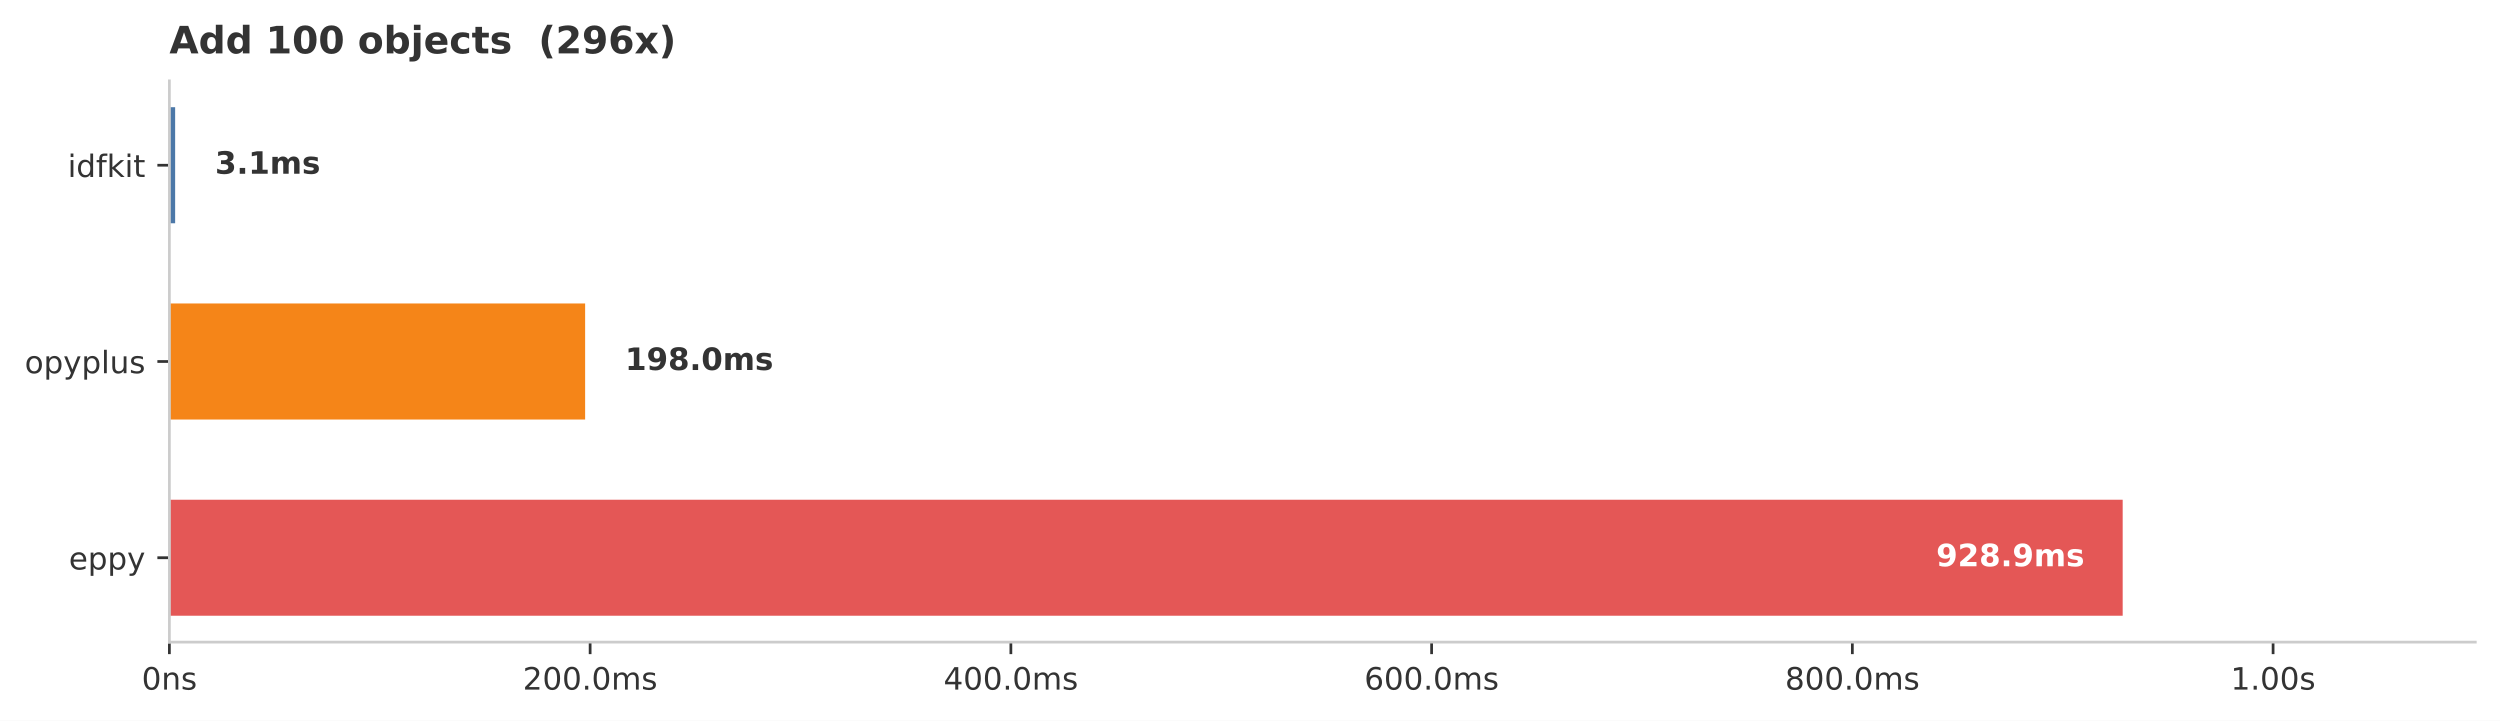
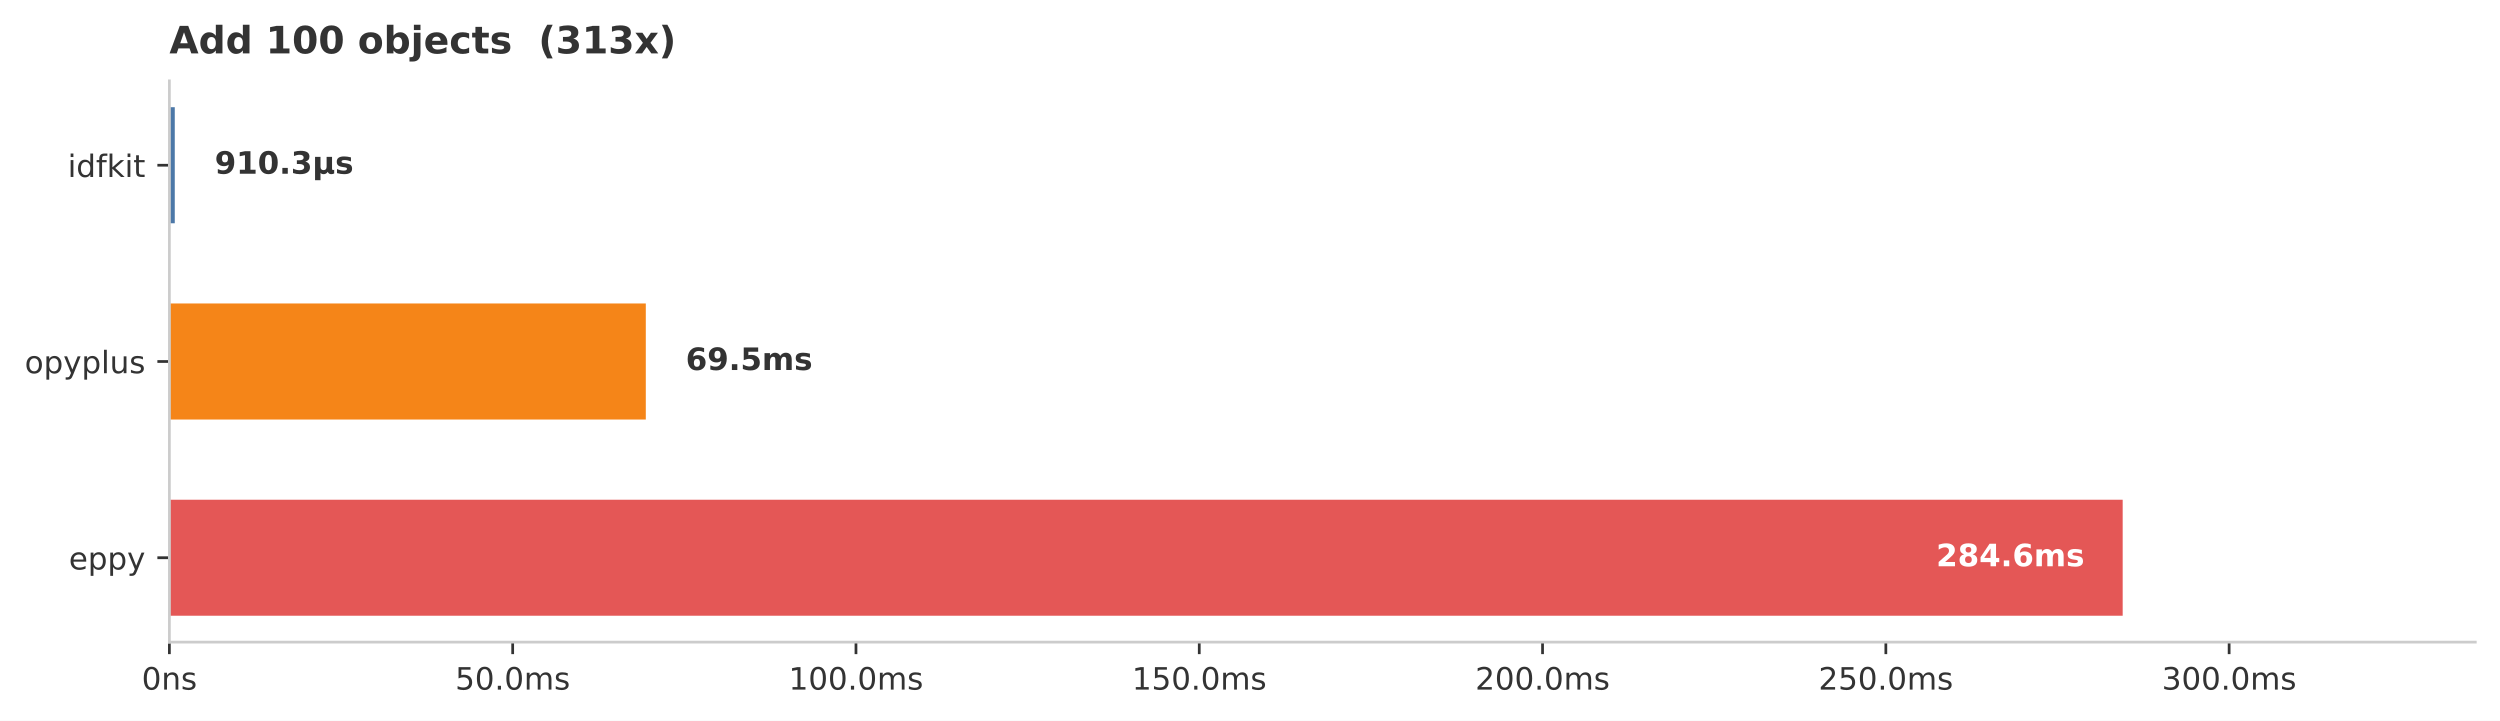
<svg xmlns="http://www.w3.org/2000/svg" xmlns:xlink="http://www.w3.org/1999/xlink" width="728.4pt" height="210pt" viewBox="0 0 728.4 210" version="1.1">
  <defs>
    <style type="text/css">*{stroke-linejoin: round; stroke-linecap: butt}</style>
  </defs>
  <g id="figure_1">
    <g id="patch_1">
      <path d="M 0 210 L 728.4 210 L 728.4 -0 L 0 -0 z " style="fill: #ffffff" />
    </g>
    <g id="axes_1">
      <g id="patch_2">
        <path d="M 49.353 187.089 L 721.2 187.089 L 721.2 23.558 L 49.353 23.558 z " style="fill: #ffffff" />
      </g>
      <g id="patch_3">
-         <path d="M 49.353 30.992 L 51.279 30.992 L 51.279 65.299 L 49.353 65.299 z " clip-path="url(#p7fd5e115a8)" style="fill: #4c78a8; stroke: #ffffff; stroke-width: 0.5; stroke-linejoin: miter" />
+         <path d="M 49.353 30.992 L 51.174 30.992 L 51.174 65.299 L 49.353 65.299 z " clip-path="url(#p7561e2d37f)" style="fill: #4c78a8; stroke: #ffffff; stroke-width: 0.5; stroke-linejoin: miter" />
      </g>
      <g id="patch_4">
-         <path d="M 49.353 88.17 L 170.733 88.17 L 170.733 122.477 L 49.353 122.477 z " clip-path="url(#p7fd5e115a8)" style="fill: #f58518; stroke: #ffffff; stroke-width: 0.5; stroke-linejoin: miter" />
+         <path d="M 49.353 88.17 L 188.412 88.17 L 188.412 122.477 L 49.353 122.477 z " clip-path="url(#p7561e2d37f)" style="fill: #f58518; stroke: #ffffff; stroke-width: 0.5; stroke-linejoin: miter" />
      </g>
      <g id="patch_5">
-         <path d="M 49.353 145.349 L 618.715 145.349 L 618.715 179.656 L 49.353 179.656 z " clip-path="url(#p7fd5e115a8)" style="fill: #e45756; stroke: #ffffff; stroke-width: 0.5; stroke-linejoin: miter" />
+         <path d="M 49.353 145.349 L 618.715 145.349 L 618.715 179.656 L 49.353 179.656 z " clip-path="url(#p7561e2d37f)" style="fill: #e45756; stroke: #ffffff; stroke-width: 0.5; stroke-linejoin: miter" />
      </g>
      <g id="matplotlib.axis_1">
        <g id="xtick_1">
          <g id="line2d_1">
            <defs>
-               <path id="m46d223fe60" d="M 0 0 L 0 3.5 " style="stroke: #333333; stroke-width: 0.8" />
+               <path id="m8b4f2bed5d" d="M 0 0 L 0 3.5 " style="stroke: #333333; stroke-width: 0.8" />
            </defs>
            <g>
-               <use xlink:href="#m46d223fe60" x="49.353" y="187.089" style="fill: #333333; stroke: #333333; stroke-width: 0.8" />
+               <use xlink:href="#m8b4f2bed5d" x="49.353" y="187.089" style="fill: #333333; stroke: #333333; stroke-width: 0.8" />
            </g>
          </g>
          <g id="text_1">
            <g style="fill: #333333" transform="translate(41.29422 200.9278) scale(0.09 -0.09)">
              <defs>
                <path id="DejaVuSans-30" d="M 2034 4250 Q 1547 4250 1301 3770 Q 1056 3291 1056 2328 Q 1056 1369 1301 889 Q 1547 409 2034 409 Q 2525 409 2770 889 Q 3016 1369 3016 2328 Q 3016 3291 2770 3770 Q 2525 4250 2034 4250 z M 2034 4750 Q 2819 4750 3233 4129 Q 3647 3509 3647 2328 Q 3647 1150 3233 529 Q 2819 -91 2034 -91 Q 1250 -91 836 529 Q 422 1150 422 2328 Q 422 3509 836 4129 Q 1250 4750 2034 4750 z " transform="scale(0.015625)" />
                <path id="DejaVuSans-6e" d="M 3513 2113 L 3513 0 L 2938 0 L 2938 2094 Q 2938 2591 2744 2837 Q 2550 3084 2163 3084 Q 1697 3084 1428 2787 Q 1159 2491 1159 1978 L 1159 0 L 581 0 L 581 3500 L 1159 3500 L 1159 2956 Q 1366 3272 1645 3428 Q 1925 3584 2291 3584 Q 2894 3584 3203 3211 Q 3513 2838 3513 2113 z " transform="scale(0.015625)" />
                <path id="DejaVuSans-73" d="M 2834 3397 L 2834 2853 Q 2591 2978 2328 3040 Q 2066 3103 1784 3103 Q 1356 3103 1142 2972 Q 928 2841 928 2578 Q 928 2378 1081 2264 Q 1234 2150 1697 2047 L 1894 2003 Q 2506 1872 2764 1633 Q 3022 1394 3022 966 Q 3022 478 2636 193 Q 2250 -91 1575 -91 Q 1294 -91 989 -36 Q 684 19 347 128 L 347 722 Q 666 556 975 473 Q 1284 391 1588 391 Q 1994 391 2212 530 Q 2431 669 2431 922 Q 2431 1156 2273 1281 Q 2116 1406 1581 1522 L 1381 1569 Q 847 1681 609 1914 Q 372 2147 372 2553 Q 372 3047 722 3315 Q 1072 3584 1716 3584 Q 2034 3584 2315 3537 Q 2597 3491 2834 3397 z " transform="scale(0.015625)" />
              </defs>
              <use xlink:href="#DejaVuSans-30" />
              <use xlink:href="#DejaVuSans-6e" transform="translate(63.62305 0)" />
              <use xlink:href="#DejaVuSans-73" transform="translate(127.002 0)" />
            </g>
          </g>
        </g>
        <g id="xtick_2">
          <g id="line2d_2">
            <g>
-               <use xlink:href="#m46d223fe60" x="171.94" y="187.089" style="fill: #333333; stroke: #333333; stroke-width: 0.8" />
+               <use xlink:href="#m8b4f2bed5d" x="149.374" y="187.089" style="fill: #333333; stroke: #333333; stroke-width: 0.8" />
            </g>
          </g>
          <g id="text_2">
-             <g style="fill: #333333" transform="translate(152.3302 200.9278) scale(0.09 -0.09)">
-               <defs>
-                 <path id="DejaVuSans-32" d="M 1228 531 L 3431 531 L 3431 0 L 469 0 L 469 531 Q 828 903 1448 1529 Q 2069 2156 2228 2338 Q 2531 2678 2651 2914 Q 2772 3150 2772 3378 Q 2772 3750 2511 3984 Q 2250 4219 1831 4219 Q 1534 4219 1204 4116 Q 875 4013 500 3803 L 500 4441 Q 881 4594 1212 4672 Q 1544 4750 1819 4750 Q 2544 4750 2975 4387 Q 3406 4025 3406 3419 Q 3406 3131 3298 2873 Q 3191 2616 2906 2266 Q 2828 2175 2409 1742 Q 1991 1309 1228 531 z " transform="scale(0.015625)" />
+             <g style="fill: #333333" transform="translate(132.6274 200.9278) scale(0.09 -0.09)">
+               <defs>
+                 <path id="DejaVuSans-35" d="M 691 4666 L 3169 4666 L 3169 4134 L 1269 4134 L 1269 2991 Q 1406 3038 1543 3061 Q 1681 3084 1819 3084 Q 2600 3084 3056 2656 Q 3513 2228 3513 1497 Q 3513 744 3044 326 Q 2575 -91 1722 -91 Q 1428 -91 1123 -41 Q 819 9 494 109 L 494 744 Q 775 591 1075 516 Q 1375 441 1709 441 Q 2250 441 2565 725 Q 2881 1009 2881 1497 Q 2881 1984 2565 2268 Q 2250 2553 1709 2553 Q 1456 2553 1204 2497 Q 953 2441 691 2322 L 691 4666 z " transform="scale(0.015625)" />
                <path id="DejaVuSans-2e" d="M 684 794 L 1344 794 L 1344 0 L 684 0 L 684 794 z " transform="scale(0.015625)" />
                <path id="DejaVuSans-6d" d="M 3328 2828 Q 3544 3216 3844 3400 Q 4144 3584 4550 3584 Q 5097 3584 5394 3201 Q 5691 2819 5691 2113 L 5691 0 L 5113 0 L 5113 2094 Q 5113 2597 4934 2840 Q 4756 3084 4391 3084 Q 3944 3084 3684 2787 Q 3425 2491 3425 1978 L 3425 0 L 2847 0 L 2847 2094 Q 2847 2600 2669 2842 Q 2491 3084 2119 3084 Q 1678 3084 1418 2786 Q 1159 2488 1159 1978 L 1159 0 L 581 0 L 581 3500 L 1159 3500 L 1159 2956 Q 1356 3278 1631 3431 Q 1906 3584 2284 3584 Q 2666 3584 2933 3390 Q 3200 3197 3328 2828 z " transform="scale(0.015625)" />
              </defs>
+               <use xlink:href="#DejaVuSans-35" />
+               <use xlink:href="#DejaVuSans-30" transform="translate(63.62305 0)" />
+               <use xlink:href="#DejaVuSans-2e" transform="translate(127.2461 0)" />
+               <use xlink:href="#DejaVuSans-30" transform="translate(159.0332 0)" />
+               <use xlink:href="#DejaVuSans-6d" transform="translate(222.6562 0)" />
+               <use xlink:href="#DejaVuSans-73" transform="translate(320.0684 0)" />
+             </g>
+           </g>
+         </g>
+         <g id="xtick_3">
+           <g id="line2d_3">
+             <g>
+               <use xlink:href="#m8b4f2bed5d" x="249.395" y="187.089" style="fill: #333333; stroke: #333333; stroke-width: 0.8" />
+             </g>
+           </g>
+           <g id="text_3">
+             <g style="fill: #333333" transform="translate(229.7852 200.9278) scale(0.09 -0.09)">
+               <defs>
+                 <path id="DejaVuSans-31" d="M 794 531 L 1825 531 L 1825 4091 L 703 3866 L 703 4441 L 1819 4666 L 2450 4666 L 2450 531 L 3481 531 L 3481 0 L 794 0 L 794 531 z " transform="scale(0.015625)" />
+               </defs>
+               <use xlink:href="#DejaVuSans-31" />
+               <use xlink:href="#DejaVuSans-30" transform="translate(63.62305 0)" />
+               <use xlink:href="#DejaVuSans-30" transform="translate(127.2461 0)" />
+               <use xlink:href="#DejaVuSans-2e" transform="translate(190.8691 0)" />
+               <use xlink:href="#DejaVuSans-30" transform="translate(222.6562 0)" />
+               <use xlink:href="#DejaVuSans-6d" transform="translate(286.2793 0)" />
+               <use xlink:href="#DejaVuSans-73" transform="translate(383.6914 0)" />
+             </g>
+           </g>
+         </g>
+         <g id="xtick_4">
+           <g id="line2d_4">
+             <g>
+               <use xlink:href="#m8b4f2bed5d" x="349.416" y="187.089" style="fill: #333333; stroke: #333333; stroke-width: 0.8" />
+             </g>
+           </g>
+           <g id="text_4">
+             <g style="fill: #333333" transform="translate(329.8062 200.9278) scale(0.09 -0.09)">
+               <use xlink:href="#DejaVuSans-31" />
+               <use xlink:href="#DejaVuSans-35" transform="translate(63.62305 0)" />
+               <use xlink:href="#DejaVuSans-30" transform="translate(127.2461 0)" />
+               <use xlink:href="#DejaVuSans-2e" transform="translate(190.8691 0)" />
+               <use xlink:href="#DejaVuSans-30" transform="translate(222.6562 0)" />
+               <use xlink:href="#DejaVuSans-6d" transform="translate(286.2793 0)" />
+               <use xlink:href="#DejaVuSans-73" transform="translate(383.6914 0)" />
+             </g>
+           </g>
+         </g>
+         <g id="xtick_5">
+           <g id="line2d_5">
+             <g>
+               <use xlink:href="#m8b4f2bed5d" x="449.437" y="187.089" style="fill: #333333; stroke: #333333; stroke-width: 0.8" />
+             </g>
+           </g>
+           <g id="text_5">
+             <g style="fill: #333333" transform="translate(429.8272 200.9278) scale(0.09 -0.09)">
+               <defs>
+                 <path id="DejaVuSans-32" d="M 1228 531 L 3431 531 L 3431 0 L 469 0 L 469 531 Q 828 903 1448 1529 Q 2069 2156 2228 2338 Q 2531 2678 2651 2914 Q 2772 3150 2772 3378 Q 2772 3750 2511 3984 Q 2250 4219 1831 4219 Q 1534 4219 1204 4116 Q 875 4013 500 3803 L 500 4441 Q 881 4594 1212 4672 Q 1544 4750 1819 4750 Q 2544 4750 2975 4387 Q 3406 4025 3406 3419 Q 3406 3131 3298 2873 Q 3191 2616 2906 2266 Q 2828 2175 2409 1742 Q 1991 1309 1228 531 z " transform="scale(0.015625)" />
+               </defs>
              <use xlink:href="#DejaVuSans-32" />
              <use xlink:href="#DejaVuSans-30" transform="translate(63.62305 0)" />
              <use xlink:href="#DejaVuSans-30" transform="translate(127.2461 0)" />
              <use xlink:href="#DejaVuSans-2e" transform="translate(190.8691 0)" />
              <use xlink:href="#DejaVuSans-30" transform="translate(222.6562 0)" />
              <use xlink:href="#DejaVuSans-6d" transform="translate(286.2793 0)" />
              <use xlink:href="#DejaVuSans-73" transform="translate(383.6914 0)" />
            </g>
          </g>
        </g>
-         <g id="xtick_3">
-           <g id="line2d_3">
-             <g>
-               <use xlink:href="#m46d223fe60" x="294.527" y="187.089" style="fill: #333333; stroke: #333333; stroke-width: 0.8" />
-             </g>
-           </g>
-           <g id="text_3">
-             <g style="fill: #333333" transform="translate(274.9171 200.9278) scale(0.09 -0.09)">
-               <defs>
-                 <path id="DejaVuSans-34" d="M 2419 4116 L 825 1625 L 2419 1625 L 2419 4116 z M 2253 4666 L 3047 4666 L 3047 1625 L 3713 1625 L 3713 1100 L 3047 1100 L 3047 0 L 2419 0 L 2419 1100 L 313 1100 L 313 1709 L 2253 4666 z " transform="scale(0.015625)" />
-               </defs>
-               <use xlink:href="#DejaVuSans-34" />
-               <use xlink:href="#DejaVuSans-30" transform="translate(63.62305 0)" />
-               <use xlink:href="#DejaVuSans-30" transform="translate(127.2461 0)" />
-               <use xlink:href="#DejaVuSans-2e" transform="translate(190.8691 0)" />
-               <use xlink:href="#DejaVuSans-30" transform="translate(222.6562 0)" />
-               <use xlink:href="#DejaVuSans-6d" transform="translate(286.2793 0)" />
-               <use xlink:href="#DejaVuSans-73" transform="translate(383.6914 0)" />
-             </g>
-           </g>
-         </g>
-         <g id="xtick_4">
-           <g id="line2d_4">
-             <g>
-               <use xlink:href="#m46d223fe60" x="417.114" y="187.089" style="fill: #333333; stroke: #333333; stroke-width: 0.8" />
-             </g>
-           </g>
-           <g id="text_4">
-             <g style="fill: #333333" transform="translate(397.5039 200.9278) scale(0.09 -0.09)">
-               <defs>
-                 <path id="DejaVuSans-36" d="M 2113 2584 Q 1688 2584 1439 2293 Q 1191 2003 1191 1497 Q 1191 994 1439 701 Q 1688 409 2113 409 Q 2538 409 2786 701 Q 3034 994 3034 1497 Q 3034 2003 2786 2293 Q 2538 2584 2113 2584 z M 3366 4563 L 3366 3988 Q 3128 4100 2886 4159 Q 2644 4219 2406 4219 Q 1781 4219 1451 3797 Q 1122 3375 1075 2522 Q 1259 2794 1537 2939 Q 1816 3084 2150 3084 Q 2853 3084 3261 2657 Q 3669 2231 3669 1497 Q 3669 778 3244 343 Q 2819 -91 2113 -91 Q 1303 -91 875 529 Q 447 1150 447 2328 Q 447 3434 972 4092 Q 1497 4750 2381 4750 Q 2619 4750 2861 4703 Q 3103 4656 3366 4563 z " transform="scale(0.015625)" />
-               </defs>
-               <use xlink:href="#DejaVuSans-36" />
-               <use xlink:href="#DejaVuSans-30" transform="translate(63.62305 0)" />
-               <use xlink:href="#DejaVuSans-30" transform="translate(127.2461 0)" />
-               <use xlink:href="#DejaVuSans-2e" transform="translate(190.8691 0)" />
-               <use xlink:href="#DejaVuSans-30" transform="translate(222.6562 0)" />
-               <use xlink:href="#DejaVuSans-6d" transform="translate(286.2793 0)" />
-               <use xlink:href="#DejaVuSans-73" transform="translate(383.6914 0)" />
-             </g>
-           </g>
-         </g>
-         <g id="xtick_5">
-           <g id="line2d_5">
-             <g>
-               <use xlink:href="#m46d223fe60" x="539.701" y="187.089" style="fill: #333333; stroke: #333333; stroke-width: 0.8" />
-             </g>
-           </g>
-           <g id="text_5">
-             <g style="fill: #333333" transform="translate(520.0908 200.9278) scale(0.09 -0.09)">
-               <defs>
-                 <path id="DejaVuSans-38" d="M 2034 2216 Q 1584 2216 1326 1975 Q 1069 1734 1069 1313 Q 1069 891 1326 650 Q 1584 409 2034 409 Q 2484 409 2743 651 Q 3003 894 3003 1313 Q 3003 1734 2745 1975 Q 2488 2216 2034 2216 z M 1403 2484 Q 997 2584 770 2862 Q 544 3141 544 3541 Q 544 4100 942 4425 Q 1341 4750 2034 4750 Q 2731 4750 3128 4425 Q 3525 4100 3525 3541 Q 3525 3141 3298 2862 Q 3072 2584 2669 2484 Q 3125 2378 3379 2068 Q 3634 1759 3634 1313 Q 3634 634 3220 271 Q 2806 -91 2034 -91 Q 1263 -91 848 271 Q 434 634 434 1313 Q 434 1759 690 2068 Q 947 2378 1403 2484 z M 1172 3481 Q 1172 3119 1398 2916 Q 1625 2713 2034 2713 Q 2441 2713 2670 2916 Q 2900 3119 2900 3481 Q 2900 3844 2670 4047 Q 2441 4250 2034 4250 Q 1625 4250 1398 4047 Q 1172 3844 1172 3481 z " transform="scale(0.015625)" />
-               </defs>
-               <use xlink:href="#DejaVuSans-38" />
-               <use xlink:href="#DejaVuSans-30" transform="translate(63.62305 0)" />
-               <use xlink:href="#DejaVuSans-30" transform="translate(127.2461 0)" />
-               <use xlink:href="#DejaVuSans-2e" transform="translate(190.8691 0)" />
-               <use xlink:href="#DejaVuSans-30" transform="translate(222.6562 0)" />
-               <use xlink:href="#DejaVuSans-6d" transform="translate(286.2793 0)" />
-               <use xlink:href="#DejaVuSans-73" transform="translate(383.6914 0)" />
-             </g>
-           </g>
-         </g>
        <g id="xtick_6">
          <g id="line2d_6">
            <g>
-               <use xlink:href="#m46d223fe60" x="662.288" y="187.089" style="fill: #333333; stroke: #333333; stroke-width: 0.8" />
+               <use xlink:href="#m8b4f2bed5d" x="549.458" y="187.089" style="fill: #333333; stroke: #333333; stroke-width: 0.8" />
            </g>
          </g>
          <g id="text_6">
-             <g style="fill: #333333" transform="translate(649.9241 200.9278) scale(0.09 -0.09)">
-               <defs>
-                 <path id="DejaVuSans-31" d="M 794 531 L 1825 531 L 1825 4091 L 703 3866 L 703 4441 L 1819 4666 L 2450 4666 L 2450 531 L 3481 531 L 3481 0 L 794 0 L 794 531 z " transform="scale(0.015625)" />
-               </defs>
-               <use xlink:href="#DejaVuSans-31" />
-               <use xlink:href="#DejaVuSans-2e" transform="translate(63.62305 0)" />
-               <use xlink:href="#DejaVuSans-30" transform="translate(95.41016 0)" />
-               <use xlink:href="#DejaVuSans-30" transform="translate(159.0332 0)" />
-               <use xlink:href="#DejaVuSans-73" transform="translate(222.6562 0)" />
+             <g style="fill: #333333" transform="translate(529.8482 200.9278) scale(0.09 -0.09)">
+               <use xlink:href="#DejaVuSans-32" />
+               <use xlink:href="#DejaVuSans-35" transform="translate(63.62305 0)" />
+               <use xlink:href="#DejaVuSans-30" transform="translate(127.2461 0)" />
+               <use xlink:href="#DejaVuSans-2e" transform="translate(190.8691 0)" />
+               <use xlink:href="#DejaVuSans-30" transform="translate(222.6562 0)" />
+               <use xlink:href="#DejaVuSans-6d" transform="translate(286.2793 0)" />
+               <use xlink:href="#DejaVuSans-73" transform="translate(383.6914 0)" />
+             </g>
+           </g>
+         </g>
+         <g id="xtick_7">
+           <g id="line2d_7">
+             <g>
+               <use xlink:href="#m8b4f2bed5d" x="649.479" y="187.089" style="fill: #333333; stroke: #333333; stroke-width: 0.8" />
+             </g>
+           </g>
+           <g id="text_7">
+             <g style="fill: #333333" transform="translate(629.8692 200.9278) scale(0.09 -0.09)">
+               <defs>
+                 <path id="DejaVuSans-33" d="M 2597 2516 Q 3050 2419 3304 2112 Q 3559 1806 3559 1356 Q 3559 666 3084 287 Q 2609 -91 1734 -91 Q 1441 -91 1130 -33 Q 819 25 488 141 L 488 750 Q 750 597 1062 519 Q 1375 441 1716 441 Q 2309 441 2620 675 Q 2931 909 2931 1356 Q 2931 1769 2642 2001 Q 2353 2234 1838 2234 L 1294 2234 L 1294 2753 L 1863 2753 Q 2328 2753 2575 2939 Q 2822 3125 2822 3475 Q 2822 3834 2567 4026 Q 2313 4219 1838 4219 Q 1578 4219 1281 4162 Q 984 4106 628 3988 L 628 4550 Q 988 4650 1302 4700 Q 1616 4750 1894 4750 Q 2613 4750 3031 4423 Q 3450 4097 3450 3541 Q 3450 3153 3228 2886 Q 3006 2619 2597 2516 z " transform="scale(0.015625)" />
+               </defs>
+               <use xlink:href="#DejaVuSans-33" />
+               <use xlink:href="#DejaVuSans-30" transform="translate(63.62305 0)" />
+               <use xlink:href="#DejaVuSans-30" transform="translate(127.2461 0)" />
+               <use xlink:href="#DejaVuSans-2e" transform="translate(190.8691 0)" />
+               <use xlink:href="#DejaVuSans-30" transform="translate(222.6562 0)" />
+               <use xlink:href="#DejaVuSans-6d" transform="translate(286.2793 0)" />
+               <use xlink:href="#DejaVuSans-73" transform="translate(383.6914 0)" />
            </g>
          </g>
        </g>
      </g>
      <g id="matplotlib.axis_2">
        <g id="ytick_1">
-           <g id="line2d_7">
+           <g id="line2d_8">
            <defs>
-               <path id="m66df086adc" d="M 0 0 L -3.5 0 " style="stroke: #333333; stroke-width: 0.8" />
+               <path id="m49cb2a26ab" d="M 0 0 L -3.5 0 " style="stroke: #333333; stroke-width: 0.8" />
            </defs>
            <g>
-               <use xlink:href="#m66df086adc" x="49.353" y="48.145" style="fill: #333333; stroke: #333333; stroke-width: 0.8" />
-             </g>
-           </g>
-           <g id="text_7">
+               <use xlink:href="#m49cb2a26ab" x="49.353" y="48.145" style="fill: #333333; stroke: #333333; stroke-width: 0.8" />
+             </g>
+           </g>
+           <g id="text_8">
            <g style="fill: #333333" transform="translate(19.73109 51.5644) scale(0.09 -0.09)">
              <defs>
                <path id="DejaVuSans-69" d="M 603 3500 L 1178 3500 L 1178 0 L 603 0 L 603 3500 z M 603 4863 L 1178 4863 L 1178 4134 L 603 4134 L 603 4863 z " transform="scale(0.015625)" />
                <path id="DejaVuSans-64" d="M 2906 2969 L 2906 4863 L 3481 4863 L 3481 0 L 2906 0 L 2906 525 Q 2725 213 2448 61 Q 2172 -91 1784 -91 Q 1150 -91 751 415 Q 353 922 353 1747 Q 353 2572 751 3078 Q 1150 3584 1784 3584 Q 2172 3584 2448 3432 Q 2725 3281 2906 2969 z M 947 1747 Q 947 1113 1208 752 Q 1469 391 1925 391 Q 2381 391 2643 752 Q 2906 1113 2906 1747 Q 2906 2381 2643 2742 Q 2381 3103 1925 3103 Q 1469 3103 1208 2742 Q 947 2381 947 1747 z " transform="scale(0.015625)" />
                <path id="DejaVuSans-66" d="M 2375 4863 L 2375 4384 L 1825 4384 Q 1516 4384 1395 4259 Q 1275 4134 1275 3809 L 1275 3500 L 2222 3500 L 2222 3053 L 1275 3053 L 1275 0 L 697 0 L 697 3053 L 147 3053 L 147 3500 L 697 3500 L 697 3744 Q 697 4328 969 4595 Q 1241 4863 1831 4863 L 2375 4863 z " transform="scale(0.015625)" />
                <path id="DejaVuSans-6b" d="M 581 4863 L 1159 4863 L 1159 1991 L 2875 3500 L 3609 3500 L 1753 1863 L 3688 0 L 2938 0 L 1159 1709 L 1159 0 L 581 0 L 581 4863 z " transform="scale(0.015625)" />
                <path id="DejaVuSans-74" d="M 1172 4494 L 1172 3500 L 2356 3500 L 2356 3053 L 1172 3053 L 1172 1153 Q 1172 725 1289 603 Q 1406 481 1766 481 L 2356 481 L 2356 0 L 1766 0 Q 1100 0 847 248 Q 594 497 594 1153 L 594 3053 L 172 3053 L 172 3500 L 594 3500 L 594 4494 L 1172 4494 z " transform="scale(0.015625)" />
              </defs>
              <use xlink:href="#DejaVuSans-69" />
              <use xlink:href="#DejaVuSans-64" transform="translate(27.7832 0)" />
              <use xlink:href="#DejaVuSans-66" transform="translate(91.25977 0)" />
              <use xlink:href="#DejaVuSans-6b" transform="translate(126.4648 0)" />
              <use xlink:href="#DejaVuSans-69" transform="translate(184.375 0)" />
              <use xlink:href="#DejaVuSans-74" transform="translate(212.1582 0)" />
            </g>
          </g>
        </g>
        <g id="ytick_2">
-           <g id="line2d_8">
-             <g>
-               <use xlink:href="#m66df086adc" x="49.353" y="105.324" style="fill: #333333; stroke: #333333; stroke-width: 0.8" />
-             </g>
-           </g>
-           <g id="text_8">
+           <g id="line2d_9">
+             <g>
+               <use xlink:href="#m49cb2a26ab" x="49.353" y="105.324" style="fill: #333333; stroke: #333333; stroke-width: 0.8" />
+             </g>
+           </g>
+           <g id="text_9">
            <g style="fill: #333333" transform="translate(7.2 108.743) scale(0.09 -0.09)">
              <defs>
                <path id="DejaVuSans-6f" d="M 1959 3097 Q 1497 3097 1228 2736 Q 959 2375 959 1747 Q 959 1119 1226 758 Q 1494 397 1959 397 Q 2419 397 2687 759 Q 2956 1122 2956 1747 Q 2956 2369 2687 2733 Q 2419 3097 1959 3097 z M 1959 3584 Q 2709 3584 3137 3096 Q 3566 2609 3566 1747 Q 3566 888 3137 398 Q 2709 -91 1959 -91 Q 1206 -91 779 398 Q 353 888 353 1747 Q 353 2609 779 3096 Q 1206 3584 1959 3584 z " transform="scale(0.015625)" />
                <path id="DejaVuSans-70" d="M 1159 525 L 1159 -1331 L 581 -1331 L 581 3500 L 1159 3500 L 1159 2969 Q 1341 3281 1617 3432 Q 1894 3584 2278 3584 Q 2916 3584 3314 3078 Q 3713 2572 3713 1747 Q 3713 922 3314 415 Q 2916 -91 2278 -91 Q 1894 -91 1617 61 Q 1341 213 1159 525 z M 3116 1747 Q 3116 2381 2855 2742 Q 2594 3103 2138 3103 Q 1681 3103 1420 2742 Q 1159 2381 1159 1747 Q 1159 1113 1420 752 Q 1681 391 2138 391 Q 2594 391 2855 752 Q 3116 1113 3116 1747 z " transform="scale(0.015625)" />
                <path id="DejaVuSans-79" d="M 2059 -325 Q 1816 -950 1584 -1140 Q 1353 -1331 966 -1331 L 506 -1331 L 506 -850 L 844 -850 Q 1081 -850 1212 -737 Q 1344 -625 1503 -206 L 1606 56 L 191 3500 L 800 3500 L 1894 763 L 2988 3500 L 3597 3500 L 2059 -325 z " transform="scale(0.015625)" />
                <path id="DejaVuSans-6c" d="M 603 4863 L 1178 4863 L 1178 0 L 603 0 L 603 4863 z " transform="scale(0.015625)" />
                <path id="DejaVuSans-75" d="M 544 1381 L 544 3500 L 1119 3500 L 1119 1403 Q 1119 906 1312 657 Q 1506 409 1894 409 Q 2359 409 2629 706 Q 2900 1003 2900 1516 L 2900 3500 L 3475 3500 L 3475 0 L 2900 0 L 2900 538 Q 2691 219 2414 64 Q 2138 -91 1772 -91 Q 1169 -91 856 284 Q 544 659 544 1381 z M 1991 3584 L 1991 3584 z " transform="scale(0.015625)" />
              </defs>
              <use xlink:href="#DejaVuSans-6f" />
              <use xlink:href="#DejaVuSans-70" transform="translate(61.18164 0)" />
              <use xlink:href="#DejaVuSans-79" transform="translate(124.6582 0)" />
              <use xlink:href="#DejaVuSans-70" transform="translate(183.8379 0)" />
              <use xlink:href="#DejaVuSans-6c" transform="translate(247.3145 0)" />
              <use xlink:href="#DejaVuSans-75" transform="translate(275.0977 0)" />
              <use xlink:href="#DejaVuSans-73" transform="translate(338.4766 0)" />
            </g>
          </g>
        </g>
        <g id="ytick_3">
-           <g id="line2d_9">
-             <g>
-               <use xlink:href="#m66df086adc" x="49.353" y="162.502" style="fill: #333333; stroke: #333333; stroke-width: 0.8" />
-             </g>
-           </g>
-           <g id="text_9">
+           <g id="line2d_10">
+             <g>
+               <use xlink:href="#m49cb2a26ab" x="49.353" y="162.502" style="fill: #333333; stroke: #333333; stroke-width: 0.8" />
+             </g>
+           </g>
+           <g id="text_10">
            <g style="fill: #333333" transform="translate(20.06156 165.9217) scale(0.09 -0.09)">
              <defs>
                <path id="DejaVuSans-65" d="M 3597 1894 L 3597 1613 L 953 1613 Q 991 1019 1311 708 Q 1631 397 2203 397 Q 2534 397 2845 478 Q 3156 559 3463 722 L 3463 178 Q 3153 47 2828 -22 Q 2503 -91 2169 -91 Q 1331 -91 842 396 Q 353 884 353 1716 Q 353 2575 817 3079 Q 1281 3584 2069 3584 Q 2775 3584 3186 3129 Q 3597 2675 3597 1894 z M 3022 2063 Q 3016 2534 2758 2815 Q 2500 3097 2075 3097 Q 1594 3097 1305 2825 Q 1016 2553 972 2059 L 3022 2063 z " transform="scale(0.015625)" />
              </defs>
              <use xlink:href="#DejaVuSans-65" />
              <use xlink:href="#DejaVuSans-70" transform="translate(61.52344 0)" />
              <use xlink:href="#DejaVuSans-70" transform="translate(125 0)" />
              <use xlink:href="#DejaVuSans-79" transform="translate(188.4766 0)" />
            </g>
          </g>
        </g>
      </g>
      <g id="patch_6">
        <path d="M 49.353 187.089 L 49.353 23.558 " style="fill: none; stroke: #cccccc; stroke-width: 0.8; stroke-linejoin: miter; stroke-linecap: square" />
      </g>
      <g id="patch_7">
        <path d="M 49.353 187.089 L 721.2 187.089 " style="fill: none; stroke: #cccccc; stroke-width: 0.8; stroke-linejoin: miter; stroke-linecap: square" />
      </g>
-       <g id="text_10">
-         <g style="fill: #333333" transform="translate(62.66586 50.62854) scale(0.09 -0.09)">
+       <g id="text_11">
+         <g style="fill: #333333" transform="translate(62.56171 50.61869) scale(0.09 -0.09)">
          <defs>
+             <path id="DejaVuSans-Bold-39" d="M 641 103 L 641 966 Q 928 831 1190 764 Q 1453 697 1709 697 Q 2247 697 2547 995 Q 2847 1294 2900 1881 Q 2688 1725 2447 1647 Q 2206 1569 1925 1569 Q 1209 1569 770 1986 Q 331 2403 331 3084 Q 331 3838 820 4291 Q 1309 4744 2131 4744 Q 3044 4744 3544 4128 Q 4044 3513 4044 2388 Q 4044 1231 3459 570 Q 2875 -91 1856 -91 Q 1528 -91 1228 -42 Q 928 6 641 103 z M 2125 2350 Q 2441 2350 2600 2554 Q 2759 2759 2759 3169 Q 2759 3575 2600 3781 Q 2441 3988 2125 3988 Q 1809 3988 1650 3781 Q 1491 3575 1491 3169 Q 1491 2759 1650 2554 Q 1809 2350 2125 2350 z " transform="scale(0.015625)" />
+             <path id="DejaVuSans-Bold-31" d="M 750 831 L 1813 831 L 1813 3847 L 722 3622 L 722 4441 L 1806 4666 L 2950 4666 L 2950 831 L 4013 831 L 4013 0 L 750 0 L 750 831 z " transform="scale(0.015625)" />
+             <path id="DejaVuSans-Bold-30" d="M 2944 2338 Q 2944 3213 2780 3570 Q 2616 3928 2228 3928 Q 1841 3928 1675 3570 Q 1509 3213 1509 2338 Q 1509 1453 1675 1090 Q 1841 728 2228 728 Q 2613 728 2778 1090 Q 2944 1453 2944 2338 z M 4147 2328 Q 4147 1169 3647 539 Q 3147 -91 2228 -91 Q 1306 -91 806 539 Q 306 1169 306 2328 Q 306 3491 806 4120 Q 1306 4750 2228 4750 Q 3147 4750 3647 4120 Q 4147 3491 4147 2328 z " transform="scale(0.015625)" />
+             <path id="DejaVuSans-Bold-2e" d="M 653 1209 L 1778 1209 L 1778 0 L 653 0 L 653 1209 z " transform="scale(0.015625)" />
            <path id="DejaVuSans-Bold-33" d="M 2981 2516 Q 3453 2394 3698 2092 Q 3944 1791 3944 1325 Q 3944 631 3412 270 Q 2881 -91 1863 -91 Q 1503 -91 1142 -33 Q 781 25 428 141 L 428 1069 Q 766 900 1098 814 Q 1431 728 1753 728 Q 2231 728 2486 893 Q 2741 1059 2741 1369 Q 2741 1688 2480 1852 Q 2219 2016 1709 2016 L 1228 2016 L 1228 2791 L 1734 2791 Q 2188 2791 2409 2933 Q 2631 3075 2631 3366 Q 2631 3634 2415 3781 Q 2200 3928 1806 3928 Q 1516 3928 1219 3862 Q 922 3797 628 3669 L 628 4550 Q 984 4650 1334 4700 Q 1684 4750 2022 4750 Q 2931 4750 3382 4451 Q 3834 4153 3834 3553 Q 3834 3144 3618 2883 Q 3403 2622 2981 2516 z " transform="scale(0.015625)" />
-             <path id="DejaVuSans-Bold-2e" d="M 653 1209 L 1778 1209 L 1778 0 L 653 0 L 653 1209 z " transform="scale(0.015625)" />
-             <path id="DejaVuSans-Bold-31" d="M 750 831 L 1813 831 L 1813 3847 L 722 3622 L 722 4441 L 1806 4666 L 2950 4666 L 2950 831 L 4013 831 L 4013 0 L 750 0 L 750 831 z " transform="scale(0.015625)" />
-             <path id="DejaVuSans-Bold-6d" d="M 3781 2919 Q 3994 3244 4286 3414 Q 4578 3584 4928 3584 Q 5531 3584 5847 3212 Q 6163 2841 6163 2131 L 6163 0 L 5038 0 L 5038 1825 Q 5041 1866 5042 1909 Q 5044 1953 5044 2034 Q 5044 2406 4934 2573 Q 4825 2741 4581 2741 Q 4263 2741 4089 2478 Q 3916 2216 3909 1719 L 3909 0 L 2784 0 L 2784 1825 Q 2784 2406 2684 2573 Q 2584 2741 2328 2741 Q 2006 2741 1831 2477 Q 1656 2213 1656 1722 L 1656 0 L 531 0 L 531 3500 L 1656 3500 L 1656 2988 Q 1863 3284 2130 3434 Q 2397 3584 2719 3584 Q 3081 3584 3359 3409 Q 3638 3234 3781 2919 z " transform="scale(0.015625)" />
+             <path id="DejaVuSans-Bold-b5" d="M 544 -1338 L 544 3500 L 1672 3500 L 1672 1466 Q 1672 1103 1828 926 Q 1984 750 2303 750 Q 2625 750 2781 926 Q 2938 1103 2938 1466 L 2938 3500 L 4063 3500 L 4063 1159 Q 4063 938 4114 850 Q 4166 763 4288 763 Q 4344 763 4395 778 Q 4447 794 4506 831 L 4506 50 Q 4341 -22 4195 -56 Q 4050 -91 3909 -91 Q 3631 -91 3454 26 Q 3278 144 3169 403 Q 3022 156 2811 32 Q 2600 -91 2322 -91 Q 2091 -91 1928 -17 Q 1766 56 1672 206 L 1672 -1338 L 544 -1338 z " transform="scale(0.015625)" />
            <path id="DejaVuSans-Bold-73" d="M 3272 3391 L 3272 2541 Q 2913 2691 2578 2766 Q 2244 2841 1947 2841 Q 1628 2841 1473 2761 Q 1319 2681 1319 2516 Q 1319 2381 1436 2309 Q 1553 2238 1856 2203 L 2053 2175 Q 2913 2066 3209 1816 Q 3506 1566 3506 1031 Q 3506 472 3093 190 Q 2681 -91 1863 -91 Q 1516 -91 1145 -36 Q 775 19 384 128 L 384 978 Q 719 816 1070 734 Q 1422 653 1784 653 Q 2113 653 2278 743 Q 2444 834 2444 1013 Q 2444 1163 2330 1236 Q 2216 1309 1875 1350 L 1678 1375 Q 931 1469 631 1722 Q 331 1975 331 2491 Q 331 3047 712 3315 Q 1094 3584 1881 3584 Q 2191 3584 2531 3537 Q 2872 3491 3272 3391 z " transform="scale(0.015625)" />
          </defs>
-           <use xlink:href="#DejaVuSans-Bold-33" />
-           <use xlink:href="#DejaVuSans-Bold-2e" transform="translate(69.58008 0)" />
-           <use xlink:href="#DejaVuSans-Bold-31" transform="translate(107.5684 0)" />
-           <use xlink:href="#DejaVuSans-Bold-6d" transform="translate(177.1484 0)" />
-           <use xlink:href="#DejaVuSans-Bold-73" transform="translate(281.3477 0)" />
-         </g>
-       </g>
-       <g id="text_11">
-         <g style="fill: #333333" transform="translate(182.1204 107.8072) scale(0.09 -0.09)">
+           <use xlink:href="#DejaVuSans-Bold-39" />
+           <use xlink:href="#DejaVuSans-Bold-31" transform="translate(69.58008 0)" />
+           <use xlink:href="#DejaVuSans-Bold-30" transform="translate(139.1602 0)" />
+           <use xlink:href="#DejaVuSans-Bold-2e" transform="translate(208.7402 0)" />
+           <use xlink:href="#DejaVuSans-Bold-33" transform="translate(246.7285 0)" />
+           <use xlink:href="#DejaVuSans-Bold-b5" transform="translate(316.3086 0)" />
+           <use xlink:href="#DejaVuSans-Bold-73" transform="translate(389.8926 0)" />
+         </g>
+       </g>
+       <g id="text_12">
+         <g style="fill: #333333" transform="translate(199.7991 107.8072) scale(0.09 -0.09)">
          <defs>
-             <path id="DejaVuSans-Bold-39" d="M 641 103 L 641 966 Q 928 831 1190 764 Q 1453 697 1709 697 Q 2247 697 2547 995 Q 2847 1294 2900 1881 Q 2688 1725 2447 1647 Q 2206 1569 1925 1569 Q 1209 1569 770 1986 Q 331 2403 331 3084 Q 331 3838 820 4291 Q 1309 4744 2131 4744 Q 3044 4744 3544 4128 Q 4044 3513 4044 2388 Q 4044 1231 3459 570 Q 2875 -91 1856 -91 Q 1528 -91 1228 -42 Q 928 6 641 103 z M 2125 2350 Q 2441 2350 2600 2554 Q 2759 2759 2759 3169 Q 2759 3575 2600 3781 Q 2441 3988 2125 3988 Q 1809 3988 1650 3781 Q 1491 3575 1491 3169 Q 1491 2759 1650 2554 Q 1809 2350 2125 2350 z " transform="scale(0.015625)" />
-             <path id="DejaVuSans-Bold-38" d="M 2228 2088 Q 1891 2088 1709 1903 Q 1528 1719 1528 1375 Q 1528 1031 1709 848 Q 1891 666 2228 666 Q 2563 666 2741 848 Q 2919 1031 2919 1375 Q 2919 1722 2741 1905 Q 2563 2088 2228 2088 z M 1350 2484 Q 925 2613 709 2878 Q 494 3144 494 3541 Q 494 4131 934 4440 Q 1375 4750 2228 4750 Q 3075 4750 3515 4442 Q 3956 4134 3956 3541 Q 3956 3144 3739 2878 Q 3522 2613 3097 2484 Q 3572 2353 3814 2058 Q 4056 1763 4056 1313 Q 4056 619 3595 264 Q 3134 -91 2228 -91 Q 1319 -91 855 264 Q 391 619 391 1313 Q 391 1763 633 2058 Q 875 2353 1350 2484 z M 1631 3419 Q 1631 3141 1786 2991 Q 1941 2841 2228 2841 Q 2509 2841 2662 2991 Q 2816 3141 2816 3419 Q 2816 3697 2662 3845 Q 2509 3994 2228 3994 Q 1941 3994 1786 3844 Q 1631 3694 1631 3419 z " transform="scale(0.015625)" />
-             <path id="DejaVuSans-Bold-30" d="M 2944 2338 Q 2944 3213 2780 3570 Q 2616 3928 2228 3928 Q 1841 3928 1675 3570 Q 1509 3213 1509 2338 Q 1509 1453 1675 1090 Q 1841 728 2228 728 Q 2613 728 2778 1090 Q 2944 1453 2944 2338 z M 4147 2328 Q 4147 1169 3647 539 Q 3147 -91 2228 -91 Q 1306 -91 806 539 Q 306 1169 306 2328 Q 306 3491 806 4120 Q 1306 4750 2228 4750 Q 3147 4750 3647 4120 Q 4147 3491 4147 2328 z " transform="scale(0.015625)" />
+             <path id="DejaVuSans-Bold-36" d="M 2316 2303 Q 2000 2303 1842 2098 Q 1684 1894 1684 1484 Q 1684 1075 1842 870 Q 2000 666 2316 666 Q 2634 666 2792 870 Q 2950 1075 2950 1484 Q 2950 1894 2792 2098 Q 2634 2303 2316 2303 z M 3803 4544 L 3803 3681 Q 3506 3822 3243 3889 Q 2981 3956 2731 3956 Q 2194 3956 1894 3657 Q 1594 3359 1544 2772 Q 1750 2925 1990 3001 Q 2231 3078 2516 3078 Q 3231 3078 3670 2659 Q 4109 2241 4109 1563 Q 4109 813 3618 361 Q 3128 -91 2303 -91 Q 1394 -91 895 523 Q 397 1138 397 2266 Q 397 3422 980 4083 Q 1563 4744 2578 4744 Q 2900 4744 3203 4694 Q 3506 4644 3803 4544 z " transform="scale(0.015625)" />
+             <path id="DejaVuSans-Bold-35" d="M 678 4666 L 3669 4666 L 3669 3781 L 1638 3781 L 1638 3059 Q 1775 3097 1914 3117 Q 2053 3138 2203 3138 Q 3056 3138 3531 2711 Q 4006 2284 4006 1522 Q 4006 766 3489 337 Q 2972 -91 2053 -91 Q 1656 -91 1267 -14 Q 878 63 494 219 L 494 1166 Q 875 947 1217 837 Q 1559 728 1863 728 Q 2300 728 2551 942 Q 2803 1156 2803 1522 Q 2803 1891 2551 2103 Q 2300 2316 1863 2316 Q 1603 2316 1309 2248 Q 1016 2181 678 2041 L 678 4666 z " transform="scale(0.015625)" />
+             <path id="DejaVuSans-Bold-6d" d="M 3781 2919 Q 3994 3244 4286 3414 Q 4578 3584 4928 3584 Q 5531 3584 5847 3212 Q 6163 2841 6163 2131 L 6163 0 L 5038 0 L 5038 1825 Q 5041 1866 5042 1909 Q 5044 1953 5044 2034 Q 5044 2406 4934 2573 Q 4825 2741 4581 2741 Q 4263 2741 4089 2478 Q 3916 2216 3909 1719 L 3909 0 L 2784 0 L 2784 1825 Q 2784 2406 2684 2573 Q 2584 2741 2328 2741 Q 2006 2741 1831 2477 Q 1656 2213 1656 1722 L 1656 0 L 531 0 L 531 3500 L 1656 3500 L 1656 2988 Q 1863 3284 2130 3434 Q 2397 3584 2719 3584 Q 3081 3584 3359 3409 Q 3638 3234 3781 2919 z " transform="scale(0.015625)" />
          </defs>
-           <use xlink:href="#DejaVuSans-Bold-31" />
+           <use xlink:href="#DejaVuSans-Bold-36" />
          <use xlink:href="#DejaVuSans-Bold-39" transform="translate(69.58008 0)" />
-           <use xlink:href="#DejaVuSans-Bold-38" transform="translate(139.1602 0)" />
-           <use xlink:href="#DejaVuSans-Bold-2e" transform="translate(208.7402 0)" />
-           <use xlink:href="#DejaVuSans-Bold-30" transform="translate(246.7285 0)" />
-           <use xlink:href="#DejaVuSans-Bold-6d" transform="translate(316.3086 0)" />
-           <use xlink:href="#DejaVuSans-Bold-73" transform="translate(420.5078 0)" />
-         </g>
-       </g>
-       <g id="text_12">
+           <use xlink:href="#DejaVuSans-Bold-2e" transform="translate(139.1602 0)" />
+           <use xlink:href="#DejaVuSans-Bold-35" transform="translate(177.1484 0)" />
+           <use xlink:href="#DejaVuSans-Bold-6d" transform="translate(246.7285 0)" />
+           <use xlink:href="#DejaVuSans-Bold-73" transform="translate(350.9277 0)" />
+         </g>
+       </g>
+       <g id="text_13">
        <g style="fill: #ffffff" transform="translate(564.1259 164.9858) scale(0.09 -0.09)">
          <defs>
            <path id="DejaVuSans-Bold-32" d="M 1844 884 L 3897 884 L 3897 0 L 506 0 L 506 884 L 2209 2388 Q 2438 2594 2547 2791 Q 2656 2988 2656 3200 Q 2656 3528 2436 3728 Q 2216 3928 1850 3928 Q 1569 3928 1234 3808 Q 900 3688 519 3450 L 519 4475 Q 925 4609 1322 4679 Q 1719 4750 2100 4750 Q 2938 4750 3402 4381 Q 3866 4013 3866 3353 Q 3866 2972 3669 2642 Q 3472 2313 2841 1759 L 1844 884 z " transform="scale(0.015625)" />
+             <path id="DejaVuSans-Bold-38" d="M 2228 2088 Q 1891 2088 1709 1903 Q 1528 1719 1528 1375 Q 1528 1031 1709 848 Q 1891 666 2228 666 Q 2563 666 2741 848 Q 2919 1031 2919 1375 Q 2919 1722 2741 1905 Q 2563 2088 2228 2088 z M 1350 2484 Q 925 2613 709 2878 Q 494 3144 494 3541 Q 494 4131 934 4440 Q 1375 4750 2228 4750 Q 3075 4750 3515 4442 Q 3956 4134 3956 3541 Q 3956 3144 3739 2878 Q 3522 2613 3097 2484 Q 3572 2353 3814 2058 Q 4056 1763 4056 1313 Q 4056 619 3595 264 Q 3134 -91 2228 -91 Q 1319 -91 855 264 Q 391 619 391 1313 Q 391 1763 633 2058 Q 875 2353 1350 2484 z M 1631 3419 Q 1631 3141 1786 2991 Q 1941 2841 2228 2841 Q 2509 2841 2662 2991 Q 2816 3141 2816 3419 Q 2816 3697 2662 3845 Q 2509 3994 2228 3994 Q 1941 3994 1786 3844 Q 1631 3694 1631 3419 z " transform="scale(0.015625)" />
+             <path id="DejaVuSans-Bold-34" d="M 2356 3675 L 1038 1722 L 2356 1722 L 2356 3675 z M 2156 4666 L 3494 4666 L 3494 1722 L 4159 1722 L 4159 850 L 3494 850 L 3494 0 L 2356 0 L 2356 850 L 288 850 L 288 1881 L 2156 4666 z " transform="scale(0.015625)" />
          </defs>
-           <use xlink:href="#DejaVuSans-Bold-39" />
-           <use xlink:href="#DejaVuSans-Bold-32" transform="translate(69.58008 0)" />
-           <use xlink:href="#DejaVuSans-Bold-38" transform="translate(139.1602 0)" />
+           <use xlink:href="#DejaVuSans-Bold-32" />
+           <use xlink:href="#DejaVuSans-Bold-38" transform="translate(69.58008 0)" />
+           <use xlink:href="#DejaVuSans-Bold-34" transform="translate(139.1602 0)" />
          <use xlink:href="#DejaVuSans-Bold-2e" transform="translate(208.7402 0)" />
-           <use xlink:href="#DejaVuSans-Bold-39" transform="translate(246.7285 0)" />
+           <use xlink:href="#DejaVuSans-Bold-36" transform="translate(246.7285 0)" />
          <use xlink:href="#DejaVuSans-Bold-6d" transform="translate(316.3086 0)" />
          <use xlink:href="#DejaVuSans-Bold-73" transform="translate(420.5078 0)" />
        </g>
      </g>
-       <g id="text_13">
+       <g id="text_14">
        <g style="fill: #333333" transform="translate(49.35344 15.55828) scale(0.11 -0.11)">
          <defs>
            <path id="DejaVuSans-Bold-41" d="M 3419 850 L 1538 850 L 1241 0 L 31 0 L 1759 4666 L 3194 4666 L 4922 0 L 3713 0 L 3419 850 z M 1838 1716 L 3116 1716 L 2478 3572 L 1838 1716 z " transform="scale(0.015625)" />
            <path id="DejaVuSans-Bold-64" d="M 2919 2988 L 2919 4863 L 4044 4863 L 4044 0 L 2919 0 L 2919 506 Q 2688 197 2409 53 Q 2131 -91 1766 -91 Q 1119 -91 703 423 Q 288 938 288 1747 Q 288 2556 703 3070 Q 1119 3584 1766 3584 Q 2128 3584 2408 3439 Q 2688 3294 2919 2988 z M 2181 722 Q 2541 722 2730 984 Q 2919 1247 2919 1747 Q 2919 2247 2730 2509 Q 2541 2772 2181 2772 Q 1825 2772 1636 2509 Q 1447 2247 1447 1747 Q 1447 1247 1636 984 Q 1825 722 2181 722 z " transform="scale(0.015625)" />
            <path id="DejaVuSans-Bold-20" transform="scale(0.015625)" />
            <path id="DejaVuSans-Bold-6f" d="M 2203 2784 Q 1831 2784 1636 2517 Q 1441 2250 1441 1747 Q 1441 1244 1636 976 Q 1831 709 2203 709 Q 2569 709 2762 976 Q 2956 1244 2956 1747 Q 2956 2250 2762 2517 Q 2569 2784 2203 2784 z M 2203 3584 Q 3106 3584 3614 3096 Q 4122 2609 4122 1747 Q 4122 884 3614 396 Q 3106 -91 2203 -91 Q 1297 -91 786 396 Q 275 884 275 1747 Q 275 2609 786 3096 Q 1297 3584 2203 3584 z " transform="scale(0.015625)" />
            <path id="DejaVuSans-Bold-62" d="M 2400 722 Q 2759 722 2948 984 Q 3138 1247 3138 1747 Q 3138 2247 2948 2509 Q 2759 2772 2400 2772 Q 2041 2772 1848 2508 Q 1656 2244 1656 1747 Q 1656 1250 1848 986 Q 2041 722 2400 722 z M 1656 2988 Q 1888 3294 2169 3439 Q 2450 3584 2816 3584 Q 3463 3584 3878 3070 Q 4294 2556 4294 1747 Q 4294 938 3878 423 Q 3463 -91 2816 -91 Q 2450 -91 2169 54 Q 1888 200 1656 506 L 1656 0 L 538 0 L 538 4863 L 1656 4863 L 1656 2988 z " transform="scale(0.015625)" />
            <path id="DejaVuSans-Bold-6a" d="M 538 3500 L 1656 3500 L 1656 63 Q 1656 -641 1318 -1011 Q 981 -1381 341 -1381 L -213 -1381 L -213 -647 L -19 -647 Q 300 -647 419 -503 Q 538 -359 538 63 L 538 3500 z M 538 4863 L 1656 4863 L 1656 3950 L 538 3950 L 538 4863 z " transform="scale(0.015625)" />
            <path id="DejaVuSans-Bold-65" d="M 4031 1759 L 4031 1441 L 1416 1441 Q 1456 1047 1700 850 Q 1944 653 2381 653 Q 2734 653 3104 758 Q 3475 863 3866 1075 L 3866 213 Q 3469 63 3072 -14 Q 2675 -91 2278 -91 Q 1328 -91 801 392 Q 275 875 275 1747 Q 275 2603 792 3093 Q 1309 3584 2216 3584 Q 3041 3584 3536 3087 Q 4031 2591 4031 1759 z M 2881 2131 Q 2881 2450 2695 2645 Q 2509 2841 2209 2841 Q 1884 2841 1681 2658 Q 1478 2475 1428 2131 L 2881 2131 z " transform="scale(0.015625)" />
            <path id="DejaVuSans-Bold-63" d="M 3366 3391 L 3366 2478 Q 3138 2634 2908 2709 Q 2678 2784 2431 2784 Q 1963 2784 1702 2511 Q 1441 2238 1441 1747 Q 1441 1256 1702 982 Q 1963 709 2431 709 Q 2694 709 2930 787 Q 3166 866 3366 1019 L 3366 103 Q 3103 6 2833 -42 Q 2563 -91 2291 -91 Q 1344 -91 809 395 Q 275 881 275 1747 Q 275 2613 809 3098 Q 1344 3584 2291 3584 Q 2566 3584 2833 3536 Q 3100 3488 3366 3391 z " transform="scale(0.015625)" />
            <path id="DejaVuSans-Bold-74" d="M 1759 4494 L 1759 3500 L 2913 3500 L 2913 2700 L 1759 2700 L 1759 1216 Q 1759 972 1856 886 Q 1953 800 2241 800 L 2816 800 L 2816 0 L 1856 0 Q 1194 0 917 276 Q 641 553 641 1216 L 641 2700 L 84 2700 L 84 3500 L 641 3500 L 641 4494 L 1759 4494 z " transform="scale(0.015625)" />
            <path id="DejaVuSans-Bold-28" d="M 2413 -844 L 1484 -844 Q 1006 -72 778 623 Q 550 1319 550 2003 Q 550 2688 779 3389 Q 1009 4091 1484 4856 L 2413 4856 Q 2013 4116 1813 3408 Q 1613 2700 1613 2009 Q 1613 1319 1811 609 Q 2009 -100 2413 -844 z " transform="scale(0.015625)" />
-             <path id="DejaVuSans-Bold-36" d="M 2316 2303 Q 2000 2303 1842 2098 Q 1684 1894 1684 1484 Q 1684 1075 1842 870 Q 2000 666 2316 666 Q 2634 666 2792 870 Q 2950 1075 2950 1484 Q 2950 1894 2792 2098 Q 2634 2303 2316 2303 z M 3803 4544 L 3803 3681 Q 3506 3822 3243 3889 Q 2981 3956 2731 3956 Q 2194 3956 1894 3657 Q 1594 3359 1544 2772 Q 1750 2925 1990 3001 Q 2231 3078 2516 3078 Q 3231 3078 3670 2659 Q 4109 2241 4109 1563 Q 4109 813 3618 361 Q 3128 -91 2303 -91 Q 1394 -91 895 523 Q 397 1138 397 2266 Q 397 3422 980 4083 Q 1563 4744 2578 4744 Q 2900 4744 3203 4694 Q 3506 4644 3803 4544 z " transform="scale(0.015625)" />
            <path id="DejaVuSans-Bold-78" d="M 1422 1791 L 159 3500 L 1344 3500 L 2059 2463 L 2784 3500 L 3969 3500 L 2706 1797 L 4031 0 L 2847 0 L 2059 1106 L 1281 0 L 97 0 L 1422 1791 z " transform="scale(0.015625)" />
            <path id="DejaVuSans-Bold-29" d="M 513 -844 Q 913 -100 1113 609 Q 1313 1319 1313 2009 Q 1313 2700 1113 3408 Q 913 4116 513 4856 L 1441 4856 Q 1916 4091 2145 3389 Q 2375 2688 2375 2003 Q 2375 1319 2147 623 Q 1919 -72 1441 -844 L 513 -844 z " transform="scale(0.015625)" />
          </defs>
          <use xlink:href="#DejaVuSans-Bold-41" />
          <use xlink:href="#DejaVuSans-Bold-64" transform="translate(77.39258 0)" />
          <use xlink:href="#DejaVuSans-Bold-64" transform="translate(148.9746 0)" />
          <use xlink:href="#DejaVuSans-Bold-20" transform="translate(220.5566 0)" />
          <use xlink:href="#DejaVuSans-Bold-31" transform="translate(255.3711 0)" />
          <use xlink:href="#DejaVuSans-Bold-30" transform="translate(324.9512 0)" />
          <use xlink:href="#DejaVuSans-Bold-30" transform="translate(394.5312 0)" />
          <use xlink:href="#DejaVuSans-Bold-20" transform="translate(464.1113 0)" />
          <use xlink:href="#DejaVuSans-Bold-6f" transform="translate(498.9258 0)" />
          <use xlink:href="#DejaVuSans-Bold-62" transform="translate(567.627 0)" />
          <use xlink:href="#DejaVuSans-Bold-6a" transform="translate(639.209 0)" />
          <use xlink:href="#DejaVuSans-Bold-65" transform="translate(673.4863 0)" />
          <use xlink:href="#DejaVuSans-Bold-63" transform="translate(741.3086 0)" />
          <use xlink:href="#DejaVuSans-Bold-74" transform="translate(800.5859 0)" />
          <use xlink:href="#DejaVuSans-Bold-73" transform="translate(848.3887 0)" />
          <use xlink:href="#DejaVuSans-Bold-20" transform="translate(907.9102 0)" />
          <use xlink:href="#DejaVuSans-Bold-20" transform="translate(942.7246 0)" />
          <use xlink:href="#DejaVuSans-Bold-28" transform="translate(977.5391 0)" />
-           <use xlink:href="#DejaVuSans-Bold-32" transform="translate(1023.242 0)" />
-           <use xlink:href="#DejaVuSans-Bold-39" transform="translate(1092.822 0)" />
-           <use xlink:href="#DejaVuSans-Bold-36" transform="translate(1162.402 0)" />
+           <use xlink:href="#DejaVuSans-Bold-33" transform="translate(1023.242 0)" />
+           <use xlink:href="#DejaVuSans-Bold-31" transform="translate(1092.822 0)" />
+           <use xlink:href="#DejaVuSans-Bold-33" transform="translate(1162.402 0)" />
          <use xlink:href="#DejaVuSans-Bold-78" transform="translate(1231.982 0)" />
          <use xlink:href="#DejaVuSans-Bold-29" transform="translate(1296.484 0)" />
        </g>
      </g>
    </g>
  </g>
  <defs>
-     <clipPath id="p7fd5e115a8">
+     <clipPath id="p7561e2d37f">
      <rect x="49.353" y="23.558" width="671.846" height="163.531" />
    </clipPath>
  </defs>
</svg>
